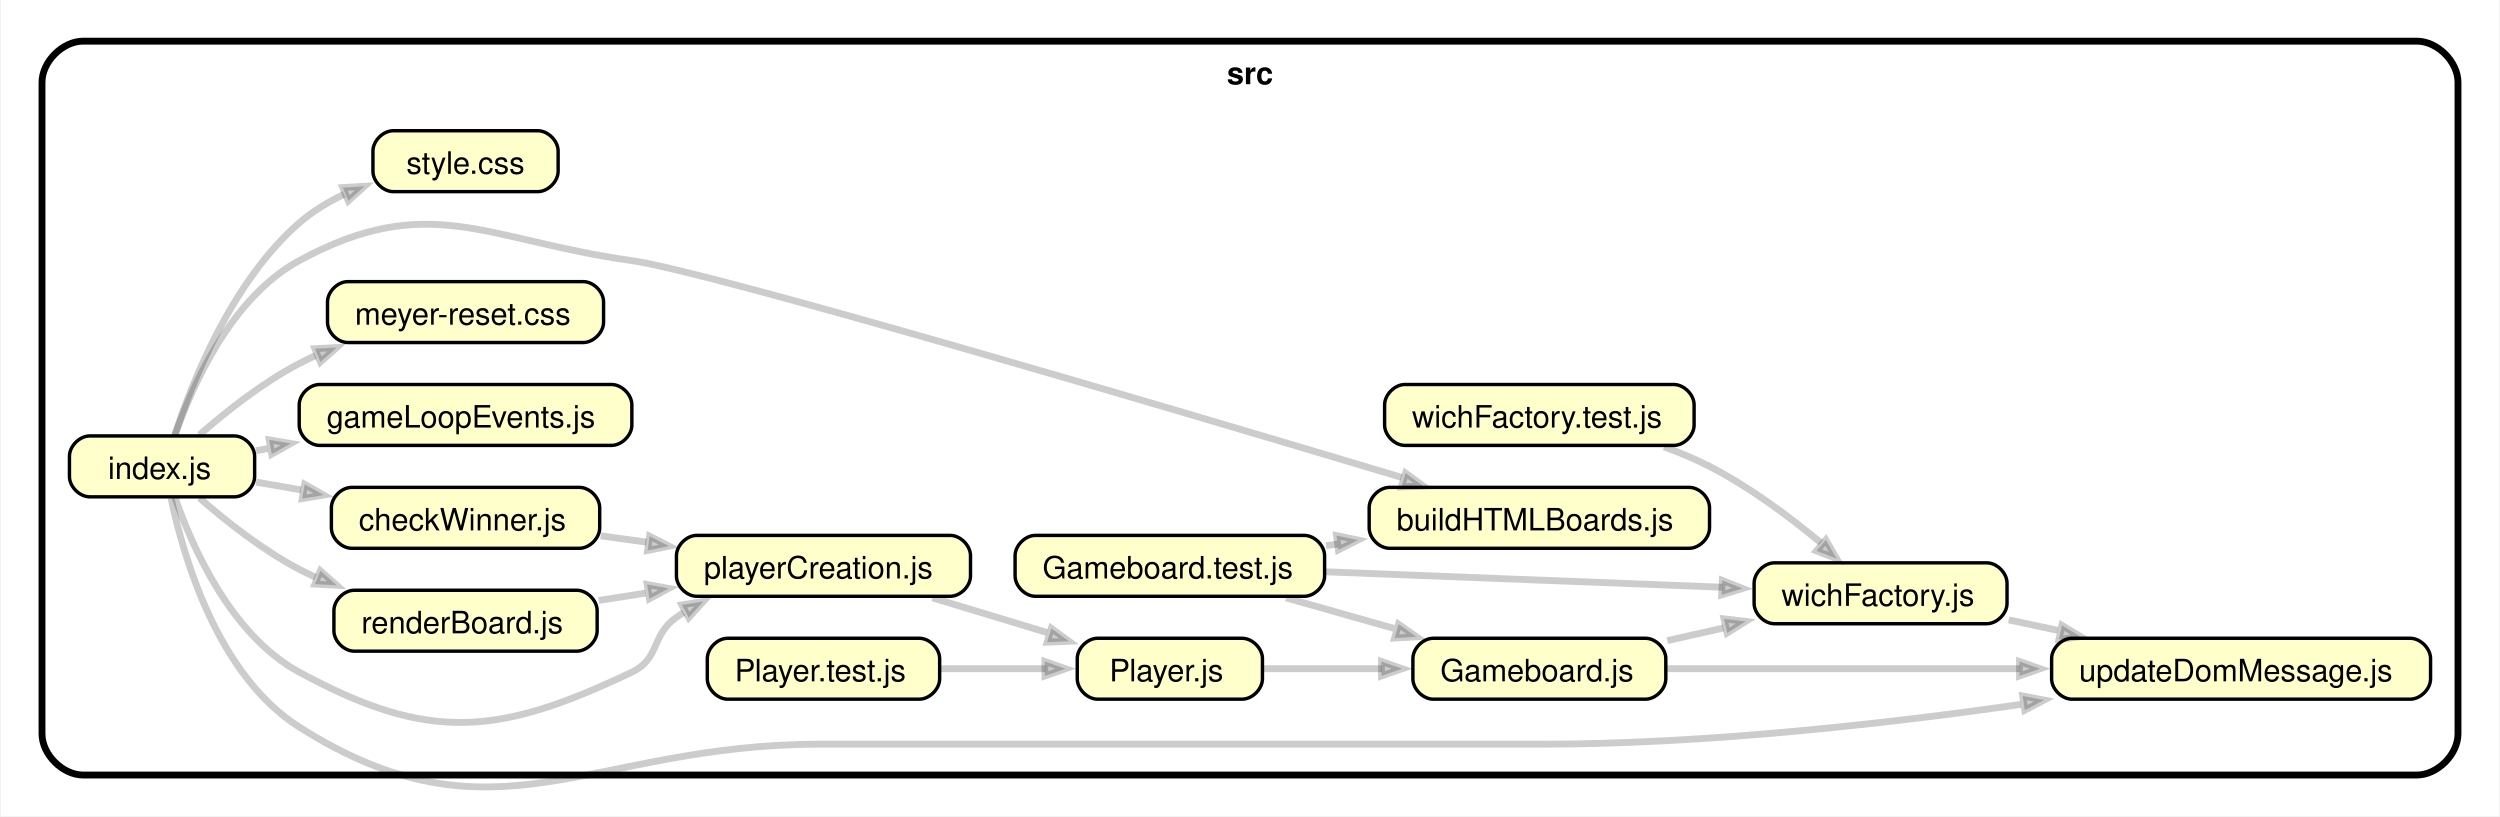
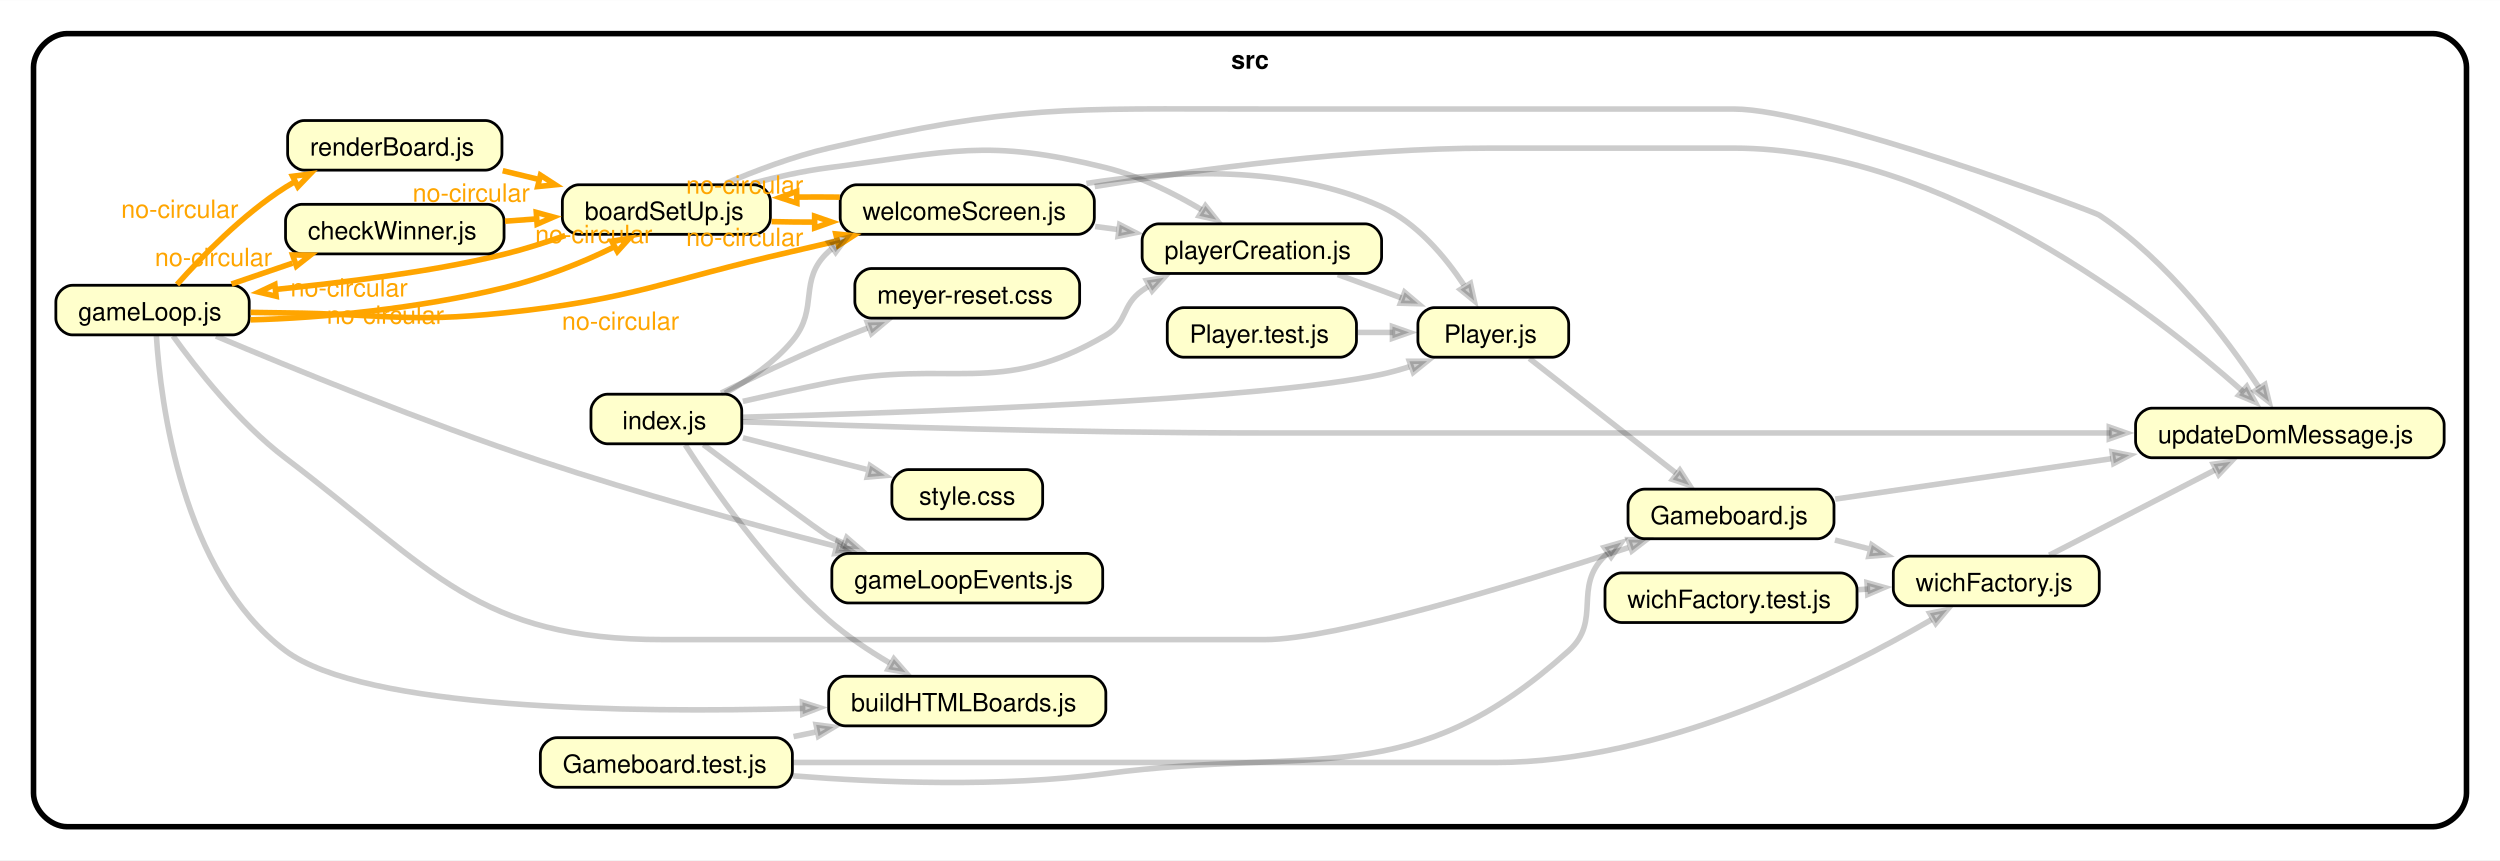
- <svg xmlns="http://www.w3.org/2000/svg" xmlns:xlink="http://www.w3.org/1999/xlink" width="729pt" height="238pt" viewBox="0.00 0.00 728.50 238.00">
-   <g id="graph0" class="graph" transform="scale(1 1) rotate(0) translate(4 234)">
-     <polygon fill="white" stroke="none" points="-4,4 -4,-234 724.5,-234 724.5,4 -4,4" />
+ <svg xmlns="http://www.w3.org/2000/svg" xmlns:xlink="http://www.w3.org/1999/xlink" width="895pt" height="308pt" viewBox="0.00 0.00 895.25 308.00">
+   <g id="graph0" class="graph" transform="scale(1 1) rotate(0) translate(4 304)">
+     <polygon fill="white" stroke="none" points="-4,4 -4,-304 891.25,-304 891.25,4 -4,4" />
    <g id="clust1" class="cluster">
-       <path fill="#ffffff" stroke="black" stroke-width="2" d="M20,-8C20,-8 700.5,-8 700.5,-8 706.5,-8 712.5,-14 712.5,-20 712.5,-20 712.5,-210 712.5,-210 712.5,-216 706.5,-222 700.5,-222 700.5,-222 20,-222 20,-222 14,-222 8,-216 8,-210 8,-210 8,-20 8,-20 8,-14 14,-8 20,-8" />
-       <text text-anchor="middle" x="360.25" y="-209.45" font-family="Helvetica,sans-Serif" font-weight="bold" font-size="9.00">src</text>
+       <path fill="#ffffff" stroke="black" stroke-width="2" d="M20,-8C20,-8 867.25,-8 867.25,-8 873.25,-8 879.25,-14 879.25,-20 879.25,-20 879.25,-280 879.25,-280 879.25,-286 873.25,-292 867.25,-292 867.25,-292 20,-292 20,-292 14,-292 8,-286 8,-280 8,-280 8,-20 8,-20 8,-14 14,-8 20,-8" />
+       <text text-anchor="middle" x="443.62" y="-279.45" font-family="Helvetica,sans-Serif" font-weight="bold" font-size="9.00">src</text>
    </g>
    <g id="node1" class="node">
      <g id="a_node1">
        <a xlink:href="src/Gameboard.js" xlink:title="Gameboard.js">
-           <path fill="#ffffcc" stroke="black" d="M475.58,-47.88C475.58,-47.88 413.67,-47.88 413.67,-47.88 410.71,-47.88 407.75,-44.92 407.75,-41.96 407.75,-41.96 407.75,-36.04 407.75,-36.04 407.75,-33.08 410.71,-30.12 413.67,-30.12 413.67,-30.12 475.58,-30.12 475.58,-30.12 478.54,-30.12 481.5,-33.08 481.5,-36.04 481.5,-36.04 481.5,-41.96 481.5,-41.96 481.5,-44.92 478.54,-47.88 475.58,-47.88" />
-           <text text-anchor="start" x="415.75" y="-35.33" font-family="Helvetica,sans-Serif" font-size="9.00">Gameboard.js</text>
+           <path fill="#ffffcc" stroke="black" d="M646.83,-128.88C646.83,-128.88 584.92,-128.88 584.92,-128.88 581.96,-128.88 579,-125.92 579,-122.96 579,-122.96 579,-117.04 579,-117.04 579,-114.08 581.96,-111.12 584.92,-111.12 584.92,-111.12 646.83,-111.12 646.83,-111.12 649.79,-111.12 652.75,-114.08 652.75,-117.04 652.75,-117.04 652.75,-122.96 652.75,-122.96 652.75,-125.92 649.79,-128.88 646.83,-128.88" />
+           <text text-anchor="start" x="587" y="-116.33" font-family="Helvetica,sans-Serif" font-size="9.00">Gameboard.js</text>
        </a>
      </g>
    </g>
    <g id="node2" class="node">
      <g id="a_node2">
        <a xlink:href="src/updateDomMessage.js" xlink:title="updateDomMessage.js">
-           <path fill="#ffffcc" stroke="black" d="M698.58,-47.88C698.58,-47.88 599.92,-47.88 599.92,-47.88 596.96,-47.88 594,-44.92 594,-41.96 594,-41.96 594,-36.04 594,-36.04 594,-33.08 596.96,-30.12 599.92,-30.12 599.92,-30.12 698.58,-30.12 698.58,-30.12 701.54,-30.12 704.5,-33.08 704.5,-36.04 704.5,-36.04 704.5,-41.96 704.5,-41.96 704.5,-44.92 701.54,-47.88 698.58,-47.88" />
-           <text text-anchor="start" x="602" y="-35.33" font-family="Helvetica,sans-Serif" font-size="9.00">updateDomMessage.js</text>
+           <path fill="#ffffcc" stroke="black" d="M865.33,-157.88C865.33,-157.88 766.67,-157.88 766.67,-157.88 763.71,-157.88 760.75,-154.92 760.75,-151.96 760.75,-151.96 760.75,-146.04 760.75,-146.04 760.75,-143.08 763.71,-140.12 766.67,-140.12 766.67,-140.12 865.33,-140.12 865.33,-140.12 868.29,-140.12 871.25,-143.08 871.25,-146.04 871.25,-146.04 871.25,-151.96 871.25,-151.96 871.25,-154.92 868.29,-157.88 865.33,-157.88" />
+           <text text-anchor="start" x="768.75" y="-145.32" font-family="Helvetica,sans-Serif" font-size="9.00">updateDomMessage.js</text>
        </a>
      </g>
    </g>
    <g id="edge1" class="edge">
-       <path fill="none" stroke="#000000" stroke-width="2" stroke-opacity="0.2" d="M481.85,-39C510.38,-39 550.84,-39 584.73,-39" />
-       <polygon fill="#000000" fill-opacity="0.2" stroke="#000000" stroke-width="2" stroke-opacity="0.2" points="584.64,-41.1 590.64,-39 584.64,-36.9 584.64,-41.1" />
+       <path fill="none" stroke="#000000" stroke-width="2" stroke-opacity="0.2" d="M653.21,-125.32C680.8,-129.36 719.41,-135.01 751.99,-139.78" />
+       <polygon fill="#000000" fill-opacity="0.2" stroke="#000000" stroke-width="2" stroke-opacity="0.2" points="752.33,-142.24 758.57,-141.03 752.94,-138.09 752.33,-142.24" />
    </g>
    <g id="node3" class="node">
      <g id="a_node3">
        <a xlink:href="src/wichFactory.js" xlink:title="wichFactory.js">
-           <path fill="#ffffcc" stroke="black" d="M575.08,-69.88C575.08,-69.88 513.17,-69.88 513.17,-69.88 510.21,-69.88 507.25,-66.92 507.25,-63.96 507.25,-63.96 507.25,-58.04 507.25,-58.04 507.25,-55.08 510.21,-52.12 513.17,-52.12 513.17,-52.12 575.08,-52.12 575.08,-52.12 578.04,-52.12 581,-55.08 581,-58.04 581,-58.04 581,-63.96 581,-63.96 581,-66.92 578.04,-69.88 575.08,-69.88" />
-           <text text-anchor="start" x="515.25" y="-57.33" font-family="Helvetica,sans-Serif" font-size="9.00">wichFactory.js</text>
+           <path fill="#ffffcc" stroke="black" d="M741.83,-104.88C741.83,-104.88 679.92,-104.88 679.92,-104.88 676.96,-104.88 674,-101.92 674,-98.96 674,-98.96 674,-93.04 674,-93.04 674,-90.08 676.96,-87.12 679.92,-87.12 679.92,-87.12 741.83,-87.12 741.83,-87.12 744.79,-87.12 747.75,-90.08 747.75,-93.04 747.75,-93.04 747.75,-98.96 747.75,-98.96 747.75,-101.92 744.79,-104.88 741.83,-104.88" />
+           <text text-anchor="start" x="682" y="-92.33" font-family="Helvetica,sans-Serif" font-size="9.00">wichFactory.js</text>
        </a>
      </g>
    </g>
    <g id="edge2" class="edge">
-       <path fill="none" stroke="#000000" stroke-width="2" stroke-opacity="0.2" d="M481.93,-47.19C487.26,-48.39 492.8,-49.65 498.28,-50.88" />
-       <polygon fill="#000000" fill-opacity="0.2" stroke="#000000" stroke-width="2" stroke-opacity="0.2" points="498.47,-53.53 504.79,-52.8 499.4,-49.43 498.47,-53.53" />
-     </g>
-     <g id="edge19" class="edge">
-       <path fill="none" stroke="#000000" stroke-width="2" stroke-opacity="0.2" d="M581.48,-53.24C586.12,-52.25 590.94,-51.23 595.77,-50.2" />
-       <polygon fill="#000000" fill-opacity="0.2" stroke="#000000" stroke-width="2" stroke-opacity="0.2" points="597.01,-51.65 602.44,-48.35 596.13,-47.54 597.01,-51.65" />
+       <path fill="none" stroke="#000000" stroke-width="2" stroke-opacity="0.2" d="M653.1,-110.65C656.99,-109.65 660.98,-108.62 664.96,-107.59" />
+       <polygon fill="#000000" fill-opacity="0.2" stroke="#000000" stroke-width="2" stroke-opacity="0.2" points="666.31,-108.89 671.6,-105.36 665.26,-104.83 666.31,-108.89" />
+     </g>
+     <g id="edge34" class="edge">
+       <path fill="none" stroke="#000000" stroke-width="2" stroke-opacity="0.2" d="M729.84,-105.23C746.23,-113.65 770.63,-126.2 789.12,-135.7" />
+       <polygon fill="#000000" fill-opacity="0.2" stroke="#000000" stroke-width="2" stroke-opacity="0.2" points="788.6,-137.82 794.9,-138.7 790.52,-134.09 788.6,-137.82" />
    </g>
    <g id="node4" class="node">
      <g id="a_node4">
        <a xlink:href="src/Gameboard.test.js" xlink:title="Gameboard.test.js">
-           <path fill="#ffffcc" stroke="black" d="M376.08,-77.88C376.08,-77.88 297.67,-77.88 297.67,-77.88 294.71,-77.88 291.75,-74.92 291.75,-71.96 291.75,-71.96 291.75,-66.04 291.75,-66.04 291.75,-63.08 294.71,-60.12 297.67,-60.12 297.67,-60.12 376.08,-60.12 376.08,-60.12 379.04,-60.12 382,-63.08 382,-66.04 382,-66.04 382,-71.96 382,-71.96 382,-74.92 379.04,-77.88 376.08,-77.88" />
-           <text text-anchor="start" x="299.75" y="-65.33" font-family="Helvetica,sans-Serif" font-size="9.00">Gameboard.test.js</text>
+           <path fill="#ffffcc" stroke="black" d="M273.83,-39.88C273.83,-39.88 195.42,-39.88 195.42,-39.88 192.46,-39.88 189.5,-36.92 189.5,-33.96 189.5,-33.96 189.5,-28.04 189.5,-28.04 189.5,-25.08 192.46,-22.12 195.42,-22.12 195.42,-22.12 273.83,-22.12 273.83,-22.12 276.79,-22.12 279.75,-25.08 279.75,-28.04 279.75,-28.04 279.75,-33.96 279.75,-33.96 279.75,-36.92 276.79,-39.88 273.83,-39.88" />
+           <text text-anchor="start" x="197.5" y="-27.32" font-family="Helvetica,sans-Serif" font-size="9.00">Gameboard.test.js</text>
        </a>
      </g>
    </g>
    <g id="edge4" class="edge">
-       <path fill="none" stroke="#000000" stroke-width="2" stroke-opacity="0.2" d="M370.76,-59.67C380.7,-56.85 391.76,-53.71 402.19,-50.76" />
-       <polygon fill="#000000" fill-opacity="0.2" stroke="#000000" stroke-width="2" stroke-opacity="0.2" points="403.57,-51.98 408.77,-48.32 402.42,-47.94 403.57,-51.98" />
+       <path fill="none" stroke="#000000" stroke-width="2" stroke-opacity="0.2" d="M279.96,-26.22C311.38,-23.73 354.43,-22.1 392,-27 467.58,-36.86 501.08,-20.03 557.75,-71 569.78,-81.82 559.1,-93.78 570.75,-105 571.04,-105.28 571.34,-105.56 571.64,-105.83" />
+       <polygon fill="#000000" fill-opacity="0.2" stroke="#000000" stroke-width="2" stroke-opacity="0.2" points="570.51,-108.02 576.62,-109.78 572.94,-104.6 570.51,-108.02" />
    </g>
    <g id="edge5" class="edge">
-       <path fill="none" stroke="#000000" stroke-width="2" stroke-opacity="0.2" d="M382.41,-67.26C416.61,-65.93 463.65,-64.1 497.99,-62.76" />
-       <polygon fill="#000000" fill-opacity="0.2" stroke="#000000" stroke-width="2" stroke-opacity="0.2" points="497.97,-64.74 503.88,-62.41 497.8,-60.55 497.97,-64.74" />
+       <path fill="none" stroke="#000000" stroke-width="2" stroke-opacity="0.2" d="M280.13,-31C322.89,-31 389.29,-31 446.88,-31 446.88,-31 446.88,-31 531.75,-31 590.93,-31 654.83,-63.05 687.64,-82.14" />
+       <polygon fill="#000000" fill-opacity="0.2" stroke="#000000" stroke-width="2" stroke-opacity="0.2" points="687.06,-84.43 693.29,-85.69 689.2,-80.82 687.06,-84.43" />
    </g>
    <g id="node5" class="node">
      <g id="a_node5">
        <a xlink:href="src/buildHTMLBoards.js" xlink:title="buildHTMLBoards.js">
-           <path fill="#ffffcc" stroke="black" d="M488.33,-91.88C488.33,-91.88 400.92,-91.88 400.92,-91.88 397.96,-91.88 395,-88.92 395,-85.96 395,-85.96 395,-80.04 395,-80.04 395,-77.08 397.96,-74.12 400.92,-74.12 400.92,-74.12 488.33,-74.12 488.33,-74.12 491.29,-74.12 494.25,-77.08 494.25,-80.04 494.25,-80.04 494.25,-85.96 494.25,-85.96 494.25,-88.92 491.29,-91.88 488.33,-91.88" />
-           <text text-anchor="start" x="403" y="-79.33" font-family="Helvetica,sans-Serif" font-size="9.00">buildHTMLBoards.js</text>
+           <path fill="#ffffcc" stroke="black" d="M386.08,-61.88C386.08,-61.88 298.67,-61.88 298.67,-61.88 295.71,-61.88 292.75,-58.92 292.75,-55.96 292.75,-55.96 292.75,-50.04 292.75,-50.04 292.75,-47.08 295.71,-44.12 298.67,-44.12 298.67,-44.12 386.08,-44.12 386.08,-44.12 389.04,-44.12 392,-47.08 392,-50.04 392,-50.04 392,-55.96 392,-55.96 392,-58.92 389.04,-61.88 386.08,-61.88" />
+           <text text-anchor="start" x="300.75" y="-49.33" font-family="Helvetica,sans-Serif" font-size="9.00">buildHTMLBoards.js</text>
        </a>
      </g>
    </g>
    <g id="edge3" class="edge">
-       <path fill="none" stroke="#000000" stroke-width="2" stroke-opacity="0.2" d="M382.42,-74.9C383.56,-75.05 384.71,-75.2 385.86,-75.35" />
-       <polygon fill="#000000" fill-opacity="0.2" stroke="#000000" stroke-width="2" stroke-opacity="0.2" points="385.49,-77.82 391.71,-76.52 386.04,-73.66 385.49,-77.82" />
+       <path fill="none" stroke="#000000" stroke-width="2" stroke-opacity="0.2" d="M280.17,-40.27C282.71,-40.79 285.27,-41.33 287.84,-41.86" />
+       <polygon fill="#000000" fill-opacity="0.2" stroke="#000000" stroke-width="2" stroke-opacity="0.2" points="288.24,-44.51 294.55,-43.67 289.1,-40.4 288.24,-44.51" />
    </g>
    <g id="node6" class="node">
      <g id="a_node6">
        <a xlink:href="src/Player.js" xlink:title="Player.js">
-           <path fill="#ffffcc" stroke="black" d="M357.96,-47.88C357.96,-47.88 315.79,-47.88 315.79,-47.88 312.83,-47.88 309.88,-44.92 309.88,-41.96 309.88,-41.96 309.88,-36.04 309.88,-36.04 309.88,-33.08 312.83,-30.12 315.79,-30.12 315.79,-30.12 357.96,-30.12 357.96,-30.12 360.92,-30.12 363.88,-33.08 363.88,-36.04 363.88,-36.04 363.88,-41.96 363.88,-41.96 363.88,-44.92 360.92,-47.88 357.96,-47.88" />
-           <text text-anchor="start" x="319.25" y="-35.33" font-family="Helvetica,sans-Serif" font-size="9.00">Player.js</text>
+           <path fill="#ffffcc" stroke="black" d="M551.83,-193.88C551.83,-193.88 509.67,-193.88 509.67,-193.88 506.71,-193.88 503.75,-190.92 503.75,-187.96 503.75,-187.96 503.75,-182.04 503.75,-182.04 503.75,-179.08 506.71,-176.12 509.67,-176.12 509.67,-176.12 551.83,-176.12 551.83,-176.12 554.79,-176.12 557.75,-179.08 557.75,-182.04 557.75,-182.04 557.75,-187.96 557.75,-187.96 557.75,-190.92 554.79,-193.88 551.83,-193.88" />
+           <text text-anchor="start" x="513.12" y="-181.32" font-family="Helvetica,sans-Serif" font-size="9.00">Player.js</text>
        </a>
      </g>
    </g>
    <g id="edge6" class="edge">
-       <path fill="none" stroke="#000000" stroke-width="2" stroke-opacity="0.2" d="M364.29,-39C374.72,-39 387,-39 398.75,-39" />
-       <polygon fill="#000000" fill-opacity="0.2" stroke="#000000" stroke-width="2" stroke-opacity="0.2" points="398.59,-41.1 404.59,-39 398.59,-36.9 398.59,-41.1" />
+       <path fill="none" stroke="#000000" stroke-width="2" stroke-opacity="0.2" d="M543.66,-175.69C557.36,-164.97 580.04,-147.24 596.12,-134.67" />
+       <polygon fill="#000000" fill-opacity="0.2" stroke="#000000" stroke-width="2" stroke-opacity="0.2" points="597.55,-135.65 600.99,-130.3 594.97,-132.34 597.55,-135.65" />
    </g>
    <g id="node7" class="node">
      <g id="a_node7">
        <a xlink:href="src/Player.test.js" xlink:title="Player.test.js">
-           <path fill="#ffffcc" stroke="black" d="M263.83,-47.88C263.83,-47.88 207.92,-47.88 207.92,-47.88 204.96,-47.88 202,-44.92 202,-41.96 202,-41.96 202,-36.04 202,-36.04 202,-33.08 204.96,-30.12 207.92,-30.12 207.92,-30.12 263.83,-30.12 263.83,-30.12 266.79,-30.12 269.75,-33.08 269.75,-36.04 269.75,-36.04 269.75,-41.96 269.75,-41.96 269.75,-44.92 266.79,-47.88 263.83,-47.88" />
-           <text text-anchor="start" x="210" y="-35.33" font-family="Helvetica,sans-Serif" font-size="9.00">Player.test.js</text>
+           <path fill="#ffffcc" stroke="black" d="M475.83,-193.88C475.83,-193.88 419.92,-193.88 419.92,-193.88 416.96,-193.88 414,-190.92 414,-187.96 414,-187.96 414,-182.04 414,-182.04 414,-179.08 416.96,-176.12 419.92,-176.12 419.92,-176.12 475.83,-176.12 475.83,-176.12 478.79,-176.12 481.75,-179.08 481.75,-182.04 481.75,-182.04 481.75,-187.96 481.75,-187.96 481.75,-190.92 478.79,-193.88 475.83,-193.88" />
+           <text text-anchor="start" x="422" y="-181.32" font-family="Helvetica,sans-Serif" font-size="9.00">Player.test.js</text>
        </a>
      </g>
    </g>
    <g id="edge7" class="edge">
-       <path fill="none" stroke="#000000" stroke-width="2" stroke-opacity="0.2" d="M270.12,-39C279.92,-39 290.68,-39 300.61,-39" />
-       <polygon fill="#000000" fill-opacity="0.2" stroke="#000000" stroke-width="2" stroke-opacity="0.2" points="300.44,-41.1 306.44,-39 300.44,-36.9 300.44,-41.1" />
+       <path fill="none" stroke="#000000" stroke-width="2" stroke-opacity="0.2" d="M482.24,-185C486.36,-185 490.59,-185 494.74,-185" />
+       <polygon fill="#000000" fill-opacity="0.2" stroke="#000000" stroke-width="2" stroke-opacity="0.2" points="494.63,-187.1 500.63,-185 494.63,-182.9 494.63,-187.1" />
    </g>
    <g id="node8" class="node">
      <g id="a_node8">
-         <a xlink:href="src/checkWinner.js" xlink:title="checkWinner.js">
-           <path fill="#ffffcc" stroke="black" d="M164.71,-91.88C164.71,-91.88 98.29,-91.88 98.29,-91.88 95.33,-91.88 92.38,-88.92 92.38,-85.96 92.38,-85.96 92.38,-80.04 92.38,-80.04 92.38,-77.08 95.33,-74.12 98.29,-74.12 98.29,-74.12 164.71,-74.12 164.71,-74.12 167.67,-74.12 170.62,-77.08 170.62,-80.04 170.62,-80.04 170.62,-85.96 170.62,-85.96 170.62,-88.92 167.67,-91.88 164.71,-91.88" />
-           <text text-anchor="start" x="100.38" y="-79.33" font-family="Helvetica,sans-Serif" font-size="9.00">checkWinner.js</text>
-         </a>
-       </g>
+         <a xlink:href="src/boardSetUp.js" xlink:title="boardSetUp.js">
+           <path fill="#ffffcc" stroke="black" d="M265.96,-237.88C265.96,-237.88 203.29,-237.88 203.29,-237.88 200.33,-237.88 197.38,-234.92 197.38,-231.96 197.38,-231.96 197.38,-226.04 197.38,-226.04 197.38,-223.08 200.33,-220.12 203.29,-220.12 203.29,-220.12 265.96,-220.12 265.96,-220.12 268.92,-220.12 271.88,-223.08 271.88,-226.04 271.88,-226.04 271.88,-231.96 271.88,-231.96 271.88,-234.92 268.92,-237.88 265.96,-237.88" />
+           <text text-anchor="start" x="205.38" y="-225.32" font-family="Helvetica,sans-Serif" font-size="9.00">boardSetUp.js</text>
+         </a>
+       </g>
+     </g>
+     <g id="edge10" class="edge">
+       <path fill="none" stroke="#000000" stroke-width="2" stroke-opacity="0.2" d="M255.82,-238.35C266.56,-242.92 280.12,-248.06 292.75,-251 359.73,-266.62 378.09,-265 446.88,-265 446.88,-265 446.88,-265 616.88,-265 647.27,-265 745.65,-228.4 747.75,-227 772.3,-210.71 793.11,-183.08 804.82,-165.45" />
+       <polygon fill="#000000" fill-opacity="0.2" stroke="#000000" stroke-width="2" stroke-opacity="0.2" points="807.05,-166.32 808.54,-160.14 803.52,-164.04 807.05,-166.32" />
    </g>
    <g id="node9" class="node">
      <g id="a_node9">
-         <a xlink:href="src/playerCreation.js" xlink:title="playerCreation.js">
-           <path fill="#ffffcc" stroke="black" d="M272.83,-77.88C272.83,-77.88 198.92,-77.88 198.92,-77.88 195.96,-77.88 193,-74.92 193,-71.96 193,-71.96 193,-66.04 193,-66.04 193,-63.08 195.96,-60.12 198.92,-60.12 198.92,-60.12 272.83,-60.12 272.83,-60.12 275.79,-60.12 278.75,-63.08 278.75,-66.04 278.75,-66.04 278.75,-71.96 278.75,-71.96 278.75,-74.92 275.79,-77.88 272.83,-77.88" />
-           <text text-anchor="start" x="201" y="-65.33" font-family="Helvetica,sans-Serif" font-size="9.00">playerCreation.js</text>
+         <a xlink:href="src/gameLoop.js" xlink:title="gameLoop.js">
+           <path fill="#ffffcc" stroke="black" d="M79.33,-201.88C79.33,-201.88 21.92,-201.88 21.92,-201.88 18.96,-201.88 16,-198.92 16,-195.96 16,-195.96 16,-190.04 16,-190.04 16,-187.08 18.96,-184.12 21.92,-184.12 21.92,-184.12 79.33,-184.12 79.33,-184.12 82.29,-184.12 85.25,-187.08 85.25,-190.04 85.25,-190.04 85.25,-195.96 85.25,-195.96 85.25,-198.92 82.29,-201.88 79.33,-201.88" />
+           <text text-anchor="start" x="24" y="-189.32" font-family="Helvetica,sans-Serif" font-size="9.00">gameLoop.js</text>
        </a>
      </g>
    </g>
    <g id="edge8" class="edge">
-       <path fill="none" stroke="#000000" stroke-width="2" stroke-opacity="0.2" d="M170.91,-77.75C175.27,-77.15 179.76,-76.54 184.24,-75.92" />
-       <polygon fill="#000000" fill-opacity="0.2" stroke="#000000" stroke-width="2" stroke-opacity="0.2" points="185.16,-77.65 190.82,-74.75 184.59,-73.48 185.16,-77.65" />
-     </g>
-     <g id="edge17" class="edge">
-       <path fill="none" stroke="#000000" stroke-width="2" stroke-opacity="0.2" d="M267.66,-59.67C278.23,-56.47 290.13,-52.86 301,-49.57" />
-       <polygon fill="#000000" fill-opacity="0.2" stroke="#000000" stroke-width="2" stroke-opacity="0.2" points="302.32,-50.76 307.45,-47.01 301.1,-46.74 302.32,-50.76" />
+       <g id="a_edge8">
+         <a xlink:title="no-circular">
+           <path fill="none" stroke="orange" stroke-width="2" d="M198.42,-219.71C191.27,-217.21 183.73,-214.77 176.5,-213 149.6,-206.43 118.68,-202.93 94.34,-200.35" />
+           <polygon fill="none" stroke="orange" stroke-width="2" points="94.88,-197.97 88.69,-199.43 94.44,-202.15 94.88,-197.97" />
+         </a>
+       </g>
+       <text text-anchor="middle" x="121.02" y="-197.87" font-family="Helvetica,sans-Serif" font-size="9.00" fill="orange">no-circular</text>
    </g>
    <g id="node10" class="node">
      <g id="a_node10">
-         <a xlink:href="src/gameLoopEvents.js" xlink:title="gameLoopEvents.js">
-           <path fill="#ffffcc" stroke="black" d="M174.08,-121.88C174.08,-121.88 88.92,-121.88 88.92,-121.88 85.96,-121.88 83,-118.92 83,-115.96 83,-115.96 83,-110.04 83,-110.04 83,-107.08 85.96,-104.12 88.92,-104.12 88.92,-104.12 174.08,-104.12 174.08,-104.12 177.04,-104.12 180,-107.08 180,-110.04 180,-110.04 180,-115.96 180,-115.96 180,-118.92 177.04,-121.88 174.08,-121.88" />
-           <text text-anchor="start" x="91" y="-109.33" font-family="Helvetica,sans-Serif" font-size="9.00">gameLoopEvents.js</text>
-         </a>
-       </g>
+         <a xlink:href="src/playerCreation.js" xlink:title="playerCreation.js">
+           <path fill="#ffffcc" stroke="black" d="M484.83,-223.88C484.83,-223.88 410.92,-223.88 410.92,-223.88 407.96,-223.88 405,-220.92 405,-217.96 405,-217.96 405,-212.04 405,-212.04 405,-209.08 407.96,-206.12 410.92,-206.12 410.92,-206.12 484.83,-206.12 484.83,-206.12 487.79,-206.12 490.75,-209.08 490.75,-212.04 490.75,-212.04 490.75,-217.96 490.75,-217.96 490.75,-220.92 487.79,-223.88 484.83,-223.88" />
+           <text text-anchor="start" x="413" y="-211.32" font-family="Helvetica,sans-Serif" font-size="9.00">playerCreation.js</text>
+         </a>
+       </g>
+     </g>
+     <g id="edge9" class="edge">
+       <path fill="none" stroke="#000000" stroke-width="2" stroke-opacity="0.2" d="M265.28,-238.33C274.04,-240.66 283.7,-242.83 292.75,-244 336.5,-249.65 349.19,-254.62 392,-244 404.05,-241.01 416.37,-234.84 426.27,-228.96" />
+       <polygon fill="#000000" fill-opacity="0.2" stroke="#000000" stroke-width="2" stroke-opacity="0.2" points="427.66,-230.32 431.64,-225.36 425.44,-226.75 427.66,-230.32" />
    </g>
    <g id="node11" class="node">
      <g id="a_node11">
-         <a xlink:href="src/index.js" xlink:title="index.js">
-           <path fill="#ffffcc" stroke="black" d="M64.08,-106.88C64.08,-106.88 21.92,-106.88 21.92,-106.88 18.96,-106.88 16,-103.92 16,-100.96 16,-100.96 16,-95.04 16,-95.04 16,-92.08 18.96,-89.12 21.92,-89.12 21.92,-89.12 64.08,-89.12 64.08,-89.12 67.04,-89.12 70,-92.08 70,-95.04 70,-95.04 70,-100.96 70,-100.96 70,-103.92 67.04,-106.88 64.08,-106.88" />
-           <text text-anchor="start" x="27.25" y="-94.33" font-family="Helvetica,sans-Serif" font-size="9.00">index.js</text>
-         </a>
-       </g>
+         <a xlink:href="src/welcomeScreen.js" xlink:title="welcomeScreen.js">
+           <path fill="#ffffcc" stroke="black" d="M381.96,-237.88C381.96,-237.88 302.79,-237.88 302.79,-237.88 299.83,-237.88 296.88,-234.92 296.88,-231.96 296.88,-231.96 296.88,-226.04 296.88,-226.04 296.88,-223.08 299.83,-220.12 302.79,-220.12 302.79,-220.12 381.96,-220.12 381.96,-220.12 384.92,-220.12 387.88,-223.08 387.88,-226.04 387.88,-226.04 387.88,-231.96 387.88,-231.96 387.88,-234.92 384.92,-237.88 381.96,-237.88" />
+           <text text-anchor="start" x="304.88" y="-225.32" font-family="Helvetica,sans-Serif" font-size="9.00">welcomeScreen.js</text>
+         </a>
+       </g>
+     </g>
+     <g id="edge11" class="edge">
+       <g id="a_edge11">
+         <a xlink:title="no-circular">
+           <path fill="none" stroke="orange" stroke-width="2" d="M272.31,-224.69C277.36,-224.57 282.62,-224.5 287.89,-224.5" />
+           <polygon fill="none" stroke="orange" stroke-width="2" points="287.72,-226.62 293.73,-224.55 287.74,-222.42 287.72,-226.62" />
+         </a>
+       </g>
+       <text text-anchor="middle" x="262.69" y="-215.96" font-family="Helvetica,sans-Serif" font-size="9.00" fill="orange">no-circular</text>
    </g>
    <g id="edge16" class="edge">
-       <path fill="none" stroke="#000000" stroke-width="2" stroke-opacity="0.2" d="M45.64,-88.72C49.14,-72 59.07,-37.16 83,-22 140.05,14.15 167.34,-17 234.88,-17 234.88,-17 234.88,-17 445.62,-17 492.5,-17 545.13,-22.89 584.99,-28.58" />
-       <polygon fill="#000000" fill-opacity="0.2" stroke="#000000" stroke-width="2" stroke-opacity="0.2" points="585.57,-31.07 591.81,-29.86 586.18,-26.92 585.57,-31.07" />
-     </g>
-     <g id="edge9" class="edge">
-       <path fill="none" stroke="#000000" stroke-width="2" stroke-opacity="0.2" d="M46.75,-106.98C51.55,-120.87 62.91,-147.1 83,-158 120.89,-178.56 137.3,-163.96 180,-158 202.37,-154.88 336.59,-115.13 404.43,-94.8" />
-       <polygon fill="#000000" fill-opacity="0.2" stroke="#000000" stroke-width="2" stroke-opacity="0.2" points="405.61,-96.04 410.75,-92.3 404.4,-92.02 405.61,-96.04" />
-     </g>
-     <g id="edge10" class="edge">
-       <path fill="none" stroke="#000000" stroke-width="2" stroke-opacity="0.2" d="M70.42,-93.42C74.6,-92.69 79.03,-91.93 83.51,-91.15" />
-       <polygon fill="#000000" fill-opacity="0.2" stroke="#000000" stroke-width="2" stroke-opacity="0.2" points="84.59,-92.75 90.14,-89.65 83.87,-88.61 84.59,-92.75" />
+       <path fill="none" stroke="#000000" stroke-width="2" stroke-opacity="0.2" d="M57.96,-183.74C66.18,-172.28 81.45,-152.73 98.25,-140 151.44,-99.69 166.88,-75 233.62,-75 233.62,-75 233.62,-75 448.88,-75 474.1,-75 538.35,-94.61 579.12,-107.94" />
+       <polygon fill="#000000" fill-opacity="0.2" stroke="#000000" stroke-width="2" stroke-opacity="0.2" points="579.08,-110.79 585.44,-110.68 580.4,-106.8 579.08,-110.79" />
+     </g>
+     <g id="edge14" class="edge">
+       <path fill="none" stroke="#000000" stroke-width="2" stroke-opacity="0.2" d="M52,-183.71C53.49,-160.29 60.96,-98.75 98.25,-71 126.53,-49.96 220.92,-48.68 283.43,-50.35" />
+       <polygon fill="#000000" fill-opacity="0.2" stroke="#000000" stroke-width="2" stroke-opacity="0.2" points="283.35,-52.54 289.41,-50.62 283.48,-48.34 283.35,-52.54" />
    </g>
    <g id="edge13" class="edge">
-       <path fill="none" stroke="#000000" stroke-width="2" stroke-opacity="0.2" d="M46.75,-89.02C51.55,-75.13 62.91,-48.9 83,-38 120.89,-17.44 141.07,-19.47 180,-38 188.27,-41.94 185.52,-48.7 193,-54 193.66,-54.47 194.34,-54.92 195.03,-55.37" />
-       <polygon fill="#000000" fill-opacity="0.2" stroke="#000000" stroke-width="2" stroke-opacity="0.2" points="194.58,-57.6 200.86,-58.63 196.59,-53.91 194.58,-57.6" />
-     </g>
-     <g id="edge11" class="edge">
-       <path fill="none" stroke="#000000" stroke-width="2" stroke-opacity="0.2" d="M70.42,-102.58C71.51,-102.77 72.62,-102.96 73.74,-103.16" />
-       <polygon fill="#000000" fill-opacity="0.2" stroke="#000000" stroke-width="2" stroke-opacity="0.2" points="74.26,-105.73 80.53,-104.68 74.98,-101.59 74.26,-105.73" />
+       <g id="a_edge13">
+         <a xlink:title="no-circular">
+           <path fill="none" stroke="orange" stroke-width="2" d="M85.69,-189.5C111.03,-190.12 146.3,-193.62 176.5,-201 189.99,-204.3 204.6,-209.96 215.66,-215.51" />
+           <polygon fill="none" stroke="orange" stroke-width="2" points="215.08,-217.68 221.35,-218.7 217.09,-213.99 215.08,-217.68" />
+         </a>
+       </g>
+       <text text-anchor="middle" x="133.99" y="-188.09" font-family="Helvetica,sans-Serif" font-size="9.00" fill="orange">no-circular</text>
+     </g>
+     <g id="edge19" class="edge">
+       <g id="a_edge19">
+         <a xlink:title="no-circular">
+           <path fill="none" stroke="orange" stroke-width="2" d="M85.75,-192.18C89.96,-192.11 94.2,-192.04 98.25,-192 133.03,-191.63 141.91,-188.36 176.5,-192 223.16,-196.92 234.01,-203.56 279.75,-214 284.7,-215.13 289.87,-216.34 295.01,-217.56" />
+           <polygon fill="none" stroke="orange" stroke-width="2" points="295.29,-220.27 301.61,-219.63 296.27,-216.18 295.29,-220.27" />
+         </a>
+       </g>
+       <text text-anchor="middle" x="218.2" y="-185.95" font-family="Helvetica,sans-Serif" font-size="9.00" fill="orange">no-circular</text>
    </g>
    <g id="node12" class="node">
      <g id="a_node12">
-         <a xlink:href="src/meyer-reset.css" xlink:title="meyer-reset.css">
-           <path fill="#ffffcc" stroke="black" d="M165.83,-151.88C165.83,-151.88 97.17,-151.88 97.17,-151.88 94.21,-151.88 91.25,-148.92 91.25,-145.96 91.25,-145.96 91.25,-140.04 91.25,-140.04 91.25,-137.08 94.21,-134.12 97.17,-134.12 97.17,-134.12 165.83,-134.12 165.83,-134.12 168.79,-134.12 171.75,-137.08 171.75,-140.04 171.75,-140.04 171.75,-145.96 171.75,-145.96 171.75,-148.92 168.79,-151.88 165.83,-151.88" />
-           <text text-anchor="start" x="99.25" y="-139.32" font-family="Helvetica,sans-Serif" font-size="9.00">meyer-reset.css</text>
-         </a>
-       </g>
-     </g>
-     <g id="edge12" class="edge">
-       <path fill="none" stroke="#000000" stroke-width="2" stroke-opacity="0.2" d="M53.92,-107.21C61.42,-113.77 72.25,-122.39 83,-128 84.52,-128.79 86.1,-129.56 87.7,-130.29" />
-       <polygon fill="#000000" fill-opacity="0.2" stroke="#000000" stroke-width="2" stroke-opacity="0.2" points="87.58,-132.33 93.93,-132.66 89.18,-128.44 87.58,-132.33" />
+         <a xlink:href="src/checkWinner.js" xlink:title="checkWinner.js">
+           <path fill="#ffffcc" stroke="black" d="M170.58,-230.88C170.58,-230.88 104.17,-230.88 104.17,-230.88 101.21,-230.88 98.25,-227.92 98.25,-224.96 98.25,-224.96 98.25,-219.04 98.25,-219.04 98.25,-216.08 101.21,-213.12 104.17,-213.12 104.17,-213.12 170.58,-213.12 170.58,-213.12 173.54,-213.12 176.5,-216.08 176.5,-219.04 176.5,-219.04 176.5,-224.96 176.5,-224.96 176.5,-227.92 173.54,-230.88 170.58,-230.88" />
+           <text text-anchor="start" x="106.25" y="-218.32" font-family="Helvetica,sans-Serif" font-size="9.00">checkWinner.js</text>
+         </a>
+       </g>
+     </g>
+     <g id="edge15" class="edge">
+       <g id="a_edge15">
+         <a xlink:title="no-circular">
+           <path fill="none" stroke="orange" stroke-width="2" d="M78.91,-202.34C85.86,-204.72 93.44,-207.31 100.75,-209.81" />
+           <polygon fill="none" stroke="orange" stroke-width="2" points="100.79,-212.73 107.14,-212.68 102.15,-208.75 100.79,-212.73" />
+         </a>
+       </g>
+       <text text-anchor="middle" x="72.44" y="-208.77" font-family="Helvetica,sans-Serif" font-size="9.00" fill="orange">no-circular</text>
    </g>
    <g id="node13" class="node">
      <g id="a_node13">
-         <a xlink:href="src/renderBoard.js" xlink:title="renderBoard.js">
-           <path fill="#ffffcc" stroke="black" d="M163.96,-61.88C163.96,-61.88 99.04,-61.88 99.04,-61.88 96.08,-61.88 93.12,-58.92 93.12,-55.96 93.12,-55.96 93.12,-50.04 93.12,-50.04 93.12,-47.08 96.08,-44.12 99.04,-44.12 99.04,-44.12 163.96,-44.12 163.96,-44.12 166.92,-44.12 169.88,-47.08 169.88,-50.04 169.88,-50.04 169.88,-55.96 169.88,-55.96 169.88,-58.92 166.92,-61.88 163.96,-61.88" />
-           <text text-anchor="start" x="101.12" y="-49.33" font-family="Helvetica,sans-Serif" font-size="9.00">renderBoard.js</text>
-         </a>
-       </g>
-     </g>
-     <g id="edge14" class="edge">
-       <path fill="none" stroke="#000000" stroke-width="2" stroke-opacity="0.2" d="M53.92,-88.79C61.42,-82.23 72.25,-73.61 83,-68 84.52,-67.21 86.1,-66.44 87.7,-65.71" />
-       <polygon fill="#000000" fill-opacity="0.2" stroke="#000000" stroke-width="2" stroke-opacity="0.2" points="89.18,-67.56 93.93,-63.34 87.58,-63.67 89.18,-67.56" />
+         <a xlink:href="src/gameLoopEvents.js" xlink:title="gameLoopEvents.js">
+           <path fill="#ffffcc" stroke="black" d="M384.96,-105.88C384.96,-105.88 299.79,-105.88 299.79,-105.88 296.83,-105.88 293.88,-102.92 293.88,-99.96 293.88,-99.96 293.88,-94.04 293.88,-94.04 293.88,-91.08 296.83,-88.12 299.79,-88.12 299.79,-88.12 384.96,-88.12 384.96,-88.12 387.92,-88.12 390.88,-91.08 390.88,-94.04 390.88,-94.04 390.88,-99.96 390.88,-99.96 390.88,-102.92 387.92,-105.88 384.96,-105.88" />
+           <text text-anchor="start" x="301.88" y="-93.33" font-family="Helvetica,sans-Serif" font-size="9.00">gameLoopEvents.js</text>
+         </a>
+       </g>
+     </g>
+     <g id="edge17" class="edge">
+       <path fill="none" stroke="#000000" stroke-width="2" stroke-opacity="0.2" d="M73.34,-183.69C100.29,-172.32 147.79,-152.89 189.5,-139 224.34,-127.39 264.41,-116.41 294.64,-108.59" />
+       <polygon fill="#000000" fill-opacity="0.2" stroke="#000000" stroke-width="2" stroke-opacity="0.2" points="296,-109.89 301.29,-106.37 294.95,-105.82 296,-109.89" />
    </g>
    <g id="node14" class="node">
      <g id="a_node14">
-         <a xlink:href="src/style.css" xlink:title="style.css">
-           <path fill="#ffffcc" stroke="black" d="M152.58,-195.88C152.58,-195.88 110.42,-195.88 110.42,-195.88 107.46,-195.88 104.5,-192.92 104.5,-189.96 104.5,-189.96 104.5,-184.04 104.5,-184.04 104.5,-181.08 107.46,-178.12 110.42,-178.12 110.42,-178.12 152.58,-178.12 152.58,-178.12 155.54,-178.12 158.5,-181.08 158.5,-184.04 158.5,-184.04 158.5,-189.96 158.5,-189.96 158.5,-192.92 155.54,-195.88 152.58,-195.88" />
-           <text text-anchor="start" x="114.25" y="-183.32" font-family="Helvetica,sans-Serif" font-size="9.00">style.css</text>
-         </a>
-       </g>
-     </g>
-     <g id="edge15" class="edge">
-       <path fill="none" stroke="#000000" stroke-width="2" stroke-opacity="0.2" d="M46.72,-107.17C51.61,-122.14 63.25,-151.84 83,-169 86.84,-172.33 91.36,-175.08 96.05,-177.33" />
-       <polygon fill="#000000" fill-opacity="0.2" stroke="#000000" stroke-width="2" stroke-opacity="0.2" points="95.7,-179.3 102.04,-179.68 97.32,-175.42 95.7,-179.3" />
+         <a xlink:href="src/renderBoard.js" xlink:title="renderBoard.js">
+           <path fill="#ffffcc" stroke="black" d="M169.83,-260.88C169.83,-260.88 104.92,-260.88 104.92,-260.88 101.96,-260.88 99,-257.92 99,-254.96 99,-254.96 99,-249.04 99,-249.04 99,-246.08 101.96,-243.12 104.92,-243.12 104.92,-243.12 169.83,-243.12 169.83,-243.12 172.79,-243.12 175.75,-246.08 175.75,-249.04 175.75,-249.04 175.75,-254.96 175.75,-254.96 175.75,-257.92 172.79,-260.88 169.83,-260.88" />
+           <text text-anchor="start" x="107" y="-248.32" font-family="Helvetica,sans-Serif" font-size="9.00">renderBoard.js</text>
+         </a>
+       </g>
    </g>
    <g id="edge18" class="edge">
-       <path fill="none" stroke="#000000" stroke-width="2" stroke-opacity="0.2" d="M170.33,-58.91C174.77,-59.61 179.36,-60.32 183.94,-61.04" />
-       <polygon fill="#000000" fill-opacity="0.2" stroke="#000000" stroke-width="2" stroke-opacity="0.2" points="184.47,-63.56 190.72,-62.41 185.11,-59.41 184.47,-63.56" />
+       <g id="a_edge18">
+         <a xlink:title="no-circular">
+           <path fill="none" stroke="orange" stroke-width="2" d="M59.39,-202.17C68.04,-211.91 82.84,-227.22 98.25,-237 99.2,-237.6 100.17,-238.18 101.16,-238.75" />
+           <polygon fill="none" stroke="orange" stroke-width="2" points="100.78,-240.92 107.08,-241.75 102.67,-237.17 100.78,-240.92" />
+         </a>
+       </g>
+       <text text-anchor="middle" x="60.38" y="-226.03" font-family="Helvetica,sans-Serif" font-size="9.00" fill="orange">no-circular</text>
+     </g>
+     <g id="edge28" class="edge">
+       <path fill="none" stroke="#000000" stroke-width="2" stroke-opacity="0.2" d="M475.04,-205.73C480.26,-203.86 485.68,-201.88 490.75,-200 493.05,-199.15 495.41,-198.26 497.79,-197.36" />
+       <polygon fill="#000000" fill-opacity="0.2" stroke="#000000" stroke-width="2" stroke-opacity="0.2" points="499,-199.39 503.86,-195.29 497.5,-195.46 499,-199.39" />
+     </g>
+     <g id="edge33" class="edge">
+       <path fill="none" stroke="#000000" stroke-width="2" stroke-opacity="0.2" d="M388.01,-237.25C425.66,-243.5 481.04,-251 529.75,-251 529.75,-251 529.75,-251 616.88,-251 692.05,-251 767.24,-192.24 799.12,-163.92" />
+       <polygon fill="#000000" fill-opacity="0.2" stroke="#000000" stroke-width="2" stroke-opacity="0.2" points="800.56,-165.64 803.59,-160.05 797.74,-162.53 800.56,-165.64" />
+     </g>
+     <g id="edge31" class="edge">
+       <path fill="none" stroke="#000000" stroke-width="2" stroke-opacity="0.2" d="M385.04,-238.35C415.68,-243.12 457.58,-245.14 490.75,-230 503.36,-224.24 513.47,-212.16 520.23,-201.97" />
+       <polygon fill="#000000" fill-opacity="0.2" stroke="#000000" stroke-width="2" stroke-opacity="0.2" points="522.56,-202.56 523.92,-196.35 518.98,-200.36 522.56,-202.56" />
+     </g>
+     <g id="edge30" class="edge">
+       <g id="a_edge30">
+         <a xlink:title="no-circular">
+           <path fill="none" stroke="orange" stroke-width="2" d="M296.73,-233.45C291.52,-233.51 286.2,-233.52 280.97,-233.46" />
+           <polygon fill="none" stroke="orange" stroke-width="2" points="281.35,-231.31 275.31,-233.31 281.28,-235.51 281.35,-231.31" />
+         </a>
+       </g>
+       <text text-anchor="middle" x="262.66" y="-234.69" font-family="Helvetica,sans-Serif" font-size="9.00" fill="orange">no-circular</text>
+     </g>
+     <g id="edge32" class="edge">
+       <path fill="none" stroke="#000000" stroke-width="2" stroke-opacity="0.2" d="M388.17,-222.94C390.73,-222.59 393.31,-222.24 395.9,-221.9" />
+       <polygon fill="#000000" fill-opacity="0.2" stroke="#000000" stroke-width="2" stroke-opacity="0.2" points="396.96,-223.6 402.63,-220.71 396.4,-219.44 396.96,-223.6" />
+     </g>
+     <g id="edge12" class="edge">
+       <g id="a_edge12">
+         <a xlink:title="no-circular">
+           <path fill="none" stroke="orange" stroke-width="2" d="M176.84,-224.83C180.62,-225.1 184.47,-225.39 188.31,-225.67" />
+           <polygon fill="none" stroke="orange" stroke-width="2" points="188.04,-227.98 194.17,-226.32 188.34,-223.79 188.04,-227.98" />
+         </a>
+       </g>
+       <text text-anchor="middle" x="208.62" y="-217.01" font-family="Helvetica,sans-Serif" font-size="9.00" fill="orange">no-circular</text>
+     </g>
+     <g id="edge29" class="edge">
+       <g id="a_edge29">
+         <a xlink:title="no-circular">
+           <path fill="none" stroke="orange" stroke-width="2" d="M176.02,-242.91C180.1,-241.93 184.27,-240.92 188.43,-239.91" />
+           <polygon fill="none" stroke="orange" stroke-width="2" points="189.54,-241.32 194.88,-237.87 188.55,-237.24 189.54,-241.32" />
+         </a>
+       </g>
+       <text text-anchor="middle" x="164.73" y="-231.83" font-family="Helvetica,sans-Serif" font-size="9.00" fill="orange">no-circular</text>
    </g>
    <g id="node15" class="node">
      <g id="a_node15">
+         <a xlink:href="src/index.js" xlink:title="index.js">
+           <path fill="#ffffcc" stroke="black" d="M255.71,-162.88C255.71,-162.88 213.54,-162.88 213.54,-162.88 210.58,-162.88 207.62,-159.92 207.62,-156.96 207.62,-156.96 207.62,-151.04 207.62,-151.04 207.62,-148.08 210.58,-145.12 213.54,-145.12 213.54,-145.12 255.71,-145.12 255.71,-145.12 258.67,-145.12 261.62,-148.08 261.62,-151.04 261.62,-151.04 261.62,-156.96 261.62,-156.96 261.62,-159.92 258.67,-162.88 255.71,-162.88" />
+           <text text-anchor="start" x="218.88" y="-150.32" font-family="Helvetica,sans-Serif" font-size="9.00">index.js</text>
+         </a>
+       </g>
+     </g>
+     <g id="edge26" class="edge">
+       <path fill="none" stroke="#000000" stroke-width="2" stroke-opacity="0.2" d="M261.97,-152.98C301.93,-151.51 380.29,-149 446.88,-149 446.88,-149 446.88,-149 616.88,-149 661.96,-149 712.83,-149 751.73,-149" />
+       <polygon fill="#000000" fill-opacity="0.2" stroke="#000000" stroke-width="2" stroke-opacity="0.2" points="751.34,-151.1 757.34,-149 751.34,-146.9 751.34,-151.1" />
+     </g>
+     <g id="edge20" class="edge">
+       <path fill="none" stroke="#000000" stroke-width="2" stroke-opacity="0.2" d="M241.4,-144.71C250.81,-130.07 270.66,-101.34 292.75,-82 299.27,-76.3 307.06,-71.08 314.48,-66.7" />
+       <polygon fill="#000000" fill-opacity="0.2" stroke="#000000" stroke-width="2" stroke-opacity="0.2" points="316.11,-68.06 320.3,-63.28 314.04,-64.4 316.11,-68.06" />
+     </g>
+     <g id="edge23" class="edge">
+       <path fill="none" stroke="#000000" stroke-width="2" stroke-opacity="0.2" d="M261.94,-154.64C318.03,-156.16 447.72,-160.61 490.75,-170 493.99,-170.71 497.31,-171.64 500.59,-172.69" />
+       <polygon fill="#000000" fill-opacity="0.2" stroke="#000000" stroke-width="2" stroke-opacity="0.2" points="500.7,-174.67 507.06,-174.7 502.11,-170.71 500.7,-174.67" />
+     </g>
+     <g id="edge24" class="edge">
+       <path fill="none" stroke="#000000" stroke-width="2" stroke-opacity="0.2" d="M262.01,-160.32C271.66,-162.55 282.68,-164.99 292.75,-167 336.64,-175.75 353.37,-161.41 392,-184 399.91,-188.62 397.52,-194.7 405,-200 405.66,-200.47 406.34,-200.92 407.03,-201.37" />
+       <polygon fill="#000000" fill-opacity="0.2" stroke="#000000" stroke-width="2" stroke-opacity="0.2" points="406.58,-203.6 412.86,-204.63 408.59,-199.91 406.58,-203.6" />
+     </g>
+     <g id="edge27" class="edge">
+       <path fill="none" stroke="#000000" stroke-width="2" stroke-opacity="0.2" d="M255.62,-163.21C263.98,-167.86 273.24,-174.2 279.75,-182 289.59,-193.78 281.44,-203.63 292.75,-214 293.06,-214.28 293.37,-214.56 293.69,-214.83" />
+       <polygon fill="#000000" fill-opacity="0.2" stroke="#000000" stroke-width="2" stroke-opacity="0.2" points="292.89,-217.19 299.03,-218.83 295.25,-213.72 292.89,-217.19" />
+     </g>
+     <g id="edge21" class="edge">
+       <path fill="none" stroke="#000000" stroke-width="2" stroke-opacity="0.2" d="M247.89,-144.82C263.94,-132.83 290.32,-113.23 292.75,-112 294.45,-111.14 296.21,-110.33 298,-109.55" />
+       <polygon fill="#000000" fill-opacity="0.2" stroke="#000000" stroke-width="2" stroke-opacity="0.2" points="299.22,-111.53 304.03,-107.36 297.68,-107.62 299.22,-111.53" />
+     </g>
+     <g id="node16" class="node">
+       <g id="a_node16">
+         <a xlink:href="src/meyer-reset.css" xlink:title="meyer-reset.css">
+           <path fill="#ffffcc" stroke="black" d="M376.71,-207.88C376.71,-207.88 308.04,-207.88 308.04,-207.88 305.08,-207.88 302.12,-204.92 302.12,-201.96 302.12,-201.96 302.12,-196.04 302.12,-196.04 302.12,-193.08 305.08,-190.12 308.04,-190.12 308.04,-190.12 376.71,-190.12 376.71,-190.12 379.67,-190.12 382.62,-193.08 382.62,-196.04 382.62,-196.04 382.62,-201.96 382.62,-201.96 382.62,-204.92 379.67,-207.88 376.71,-207.88" />
+           <text text-anchor="start" x="310.12" y="-195.32" font-family="Helvetica,sans-Serif" font-size="9.00">meyer-reset.css</text>
+         </a>
+       </g>
+     </g>
+     <g id="edge22" class="edge">
+       <path fill="none" stroke="#000000" stroke-width="2" stroke-opacity="0.2" d="M254.22,-163.29C265.3,-168.7 279.71,-175.52 292.75,-181 297.21,-182.88 301.94,-184.76 306.63,-186.56" />
+       <polygon fill="#000000" fill-opacity="0.2" stroke="#000000" stroke-width="2" stroke-opacity="0.2" points="306.61,-188.55 312.97,-188.7 308.09,-184.62 306.61,-188.55" />
+     </g>
+     <g id="node17" class="node">
+       <g id="a_node17">
+         <a xlink:href="src/style.css" xlink:title="style.css">
+           <path fill="#ffffcc" stroke="black" d="M363.46,-135.88C363.46,-135.88 321.29,-135.88 321.29,-135.88 318.33,-135.88 315.38,-132.92 315.38,-129.96 315.38,-129.96 315.38,-124.04 315.38,-124.04 315.38,-121.08 318.33,-118.12 321.29,-118.12 321.29,-118.12 363.46,-118.12 363.46,-118.12 366.42,-118.12 369.38,-121.08 369.38,-124.04 369.38,-124.04 369.38,-129.96 369.38,-129.96 369.38,-132.92 366.42,-135.88 363.46,-135.88" />
+           <text text-anchor="start" x="325.12" y="-123.33" font-family="Helvetica,sans-Serif" font-size="9.00">style.css</text>
+         </a>
+       </g>
+     </g>
+     <g id="edge25" class="edge">
+       <path fill="none" stroke="#000000" stroke-width="2" stroke-opacity="0.2" d="M262.04,-147.26C275.41,-143.84 291.83,-139.65 306.25,-135.97" />
+       <polygon fill="#000000" fill-opacity="0.2" stroke="#000000" stroke-width="2" stroke-opacity="0.2" points="307.64,-137.27 312.93,-133.75 306.6,-133.2 307.64,-137.27" />
+     </g>
+     <g id="node18" class="node">
+       <g id="a_node18">
        <a xlink:href="src/wichFactory.test.js" xlink:title="wichFactory.test.js">
-           <path fill="#ffffcc" stroke="black" d="M483.83,-121.88C483.83,-121.88 405.42,-121.88 405.42,-121.88 402.46,-121.88 399.5,-118.92 399.5,-115.96 399.5,-115.96 399.5,-110.04 399.5,-110.04 399.5,-107.08 402.46,-104.12 405.42,-104.12 405.42,-104.12 483.83,-104.12 483.83,-104.12 486.79,-104.12 489.75,-107.08 489.75,-110.04 489.75,-110.04 489.75,-115.96 489.75,-115.96 489.75,-118.92 486.79,-121.88 483.83,-121.88" />
-           <text text-anchor="start" x="407.5" y="-109.33" font-family="Helvetica,sans-Serif" font-size="9.00">wichFactory.test.js</text>
-         </a>
-       </g>
-     </g>
-     <g id="edge20" class="edge">
-       <path fill="none" stroke="#000000" stroke-width="2" stroke-opacity="0.2" d="M481,-103.69C485.56,-102.03 490.08,-100.14 494.25,-98 505.91,-92.03 517.66,-83.24 526.71,-75.73" />
-       <polygon fill="#000000" fill-opacity="0.2" stroke="#000000" stroke-width="2" stroke-opacity="0.2" points="528.15,-76.56 531.34,-71.06 525.42,-73.36 528.15,-76.56" />
+           <path fill="#ffffcc" stroke="black" d="M655.08,-98.88C655.08,-98.88 576.67,-98.88 576.67,-98.88 573.71,-98.88 570.75,-95.92 570.75,-92.96 570.75,-92.96 570.75,-87.04 570.75,-87.04 570.75,-84.08 573.71,-81.12 576.67,-81.12 576.67,-81.12 655.08,-81.12 655.08,-81.12 658.04,-81.12 661,-84.08 661,-87.04 661,-87.04 661,-92.96 661,-92.96 661,-95.92 658.04,-98.88 655.08,-98.88" />
+           <text text-anchor="start" x="578.75" y="-86.33" font-family="Helvetica,sans-Serif" font-size="9.00">wichFactory.test.js</text>
+         </a>
+       </g>
+     </g>
+     <g id="edge35" class="edge">
+       <path fill="none" stroke="#000000" stroke-width="2" stroke-opacity="0.2" d="M661.47,-92.88C662.62,-92.95 663.78,-93.03 664.93,-93.1" />
+       <polygon fill="#000000" fill-opacity="0.2" stroke="#000000" stroke-width="2" stroke-opacity="0.2" points="664.58,-95.38 670.71,-93.67 664.85,-91.18 664.58,-95.38" />
    </g>
  </g>
</svg>
